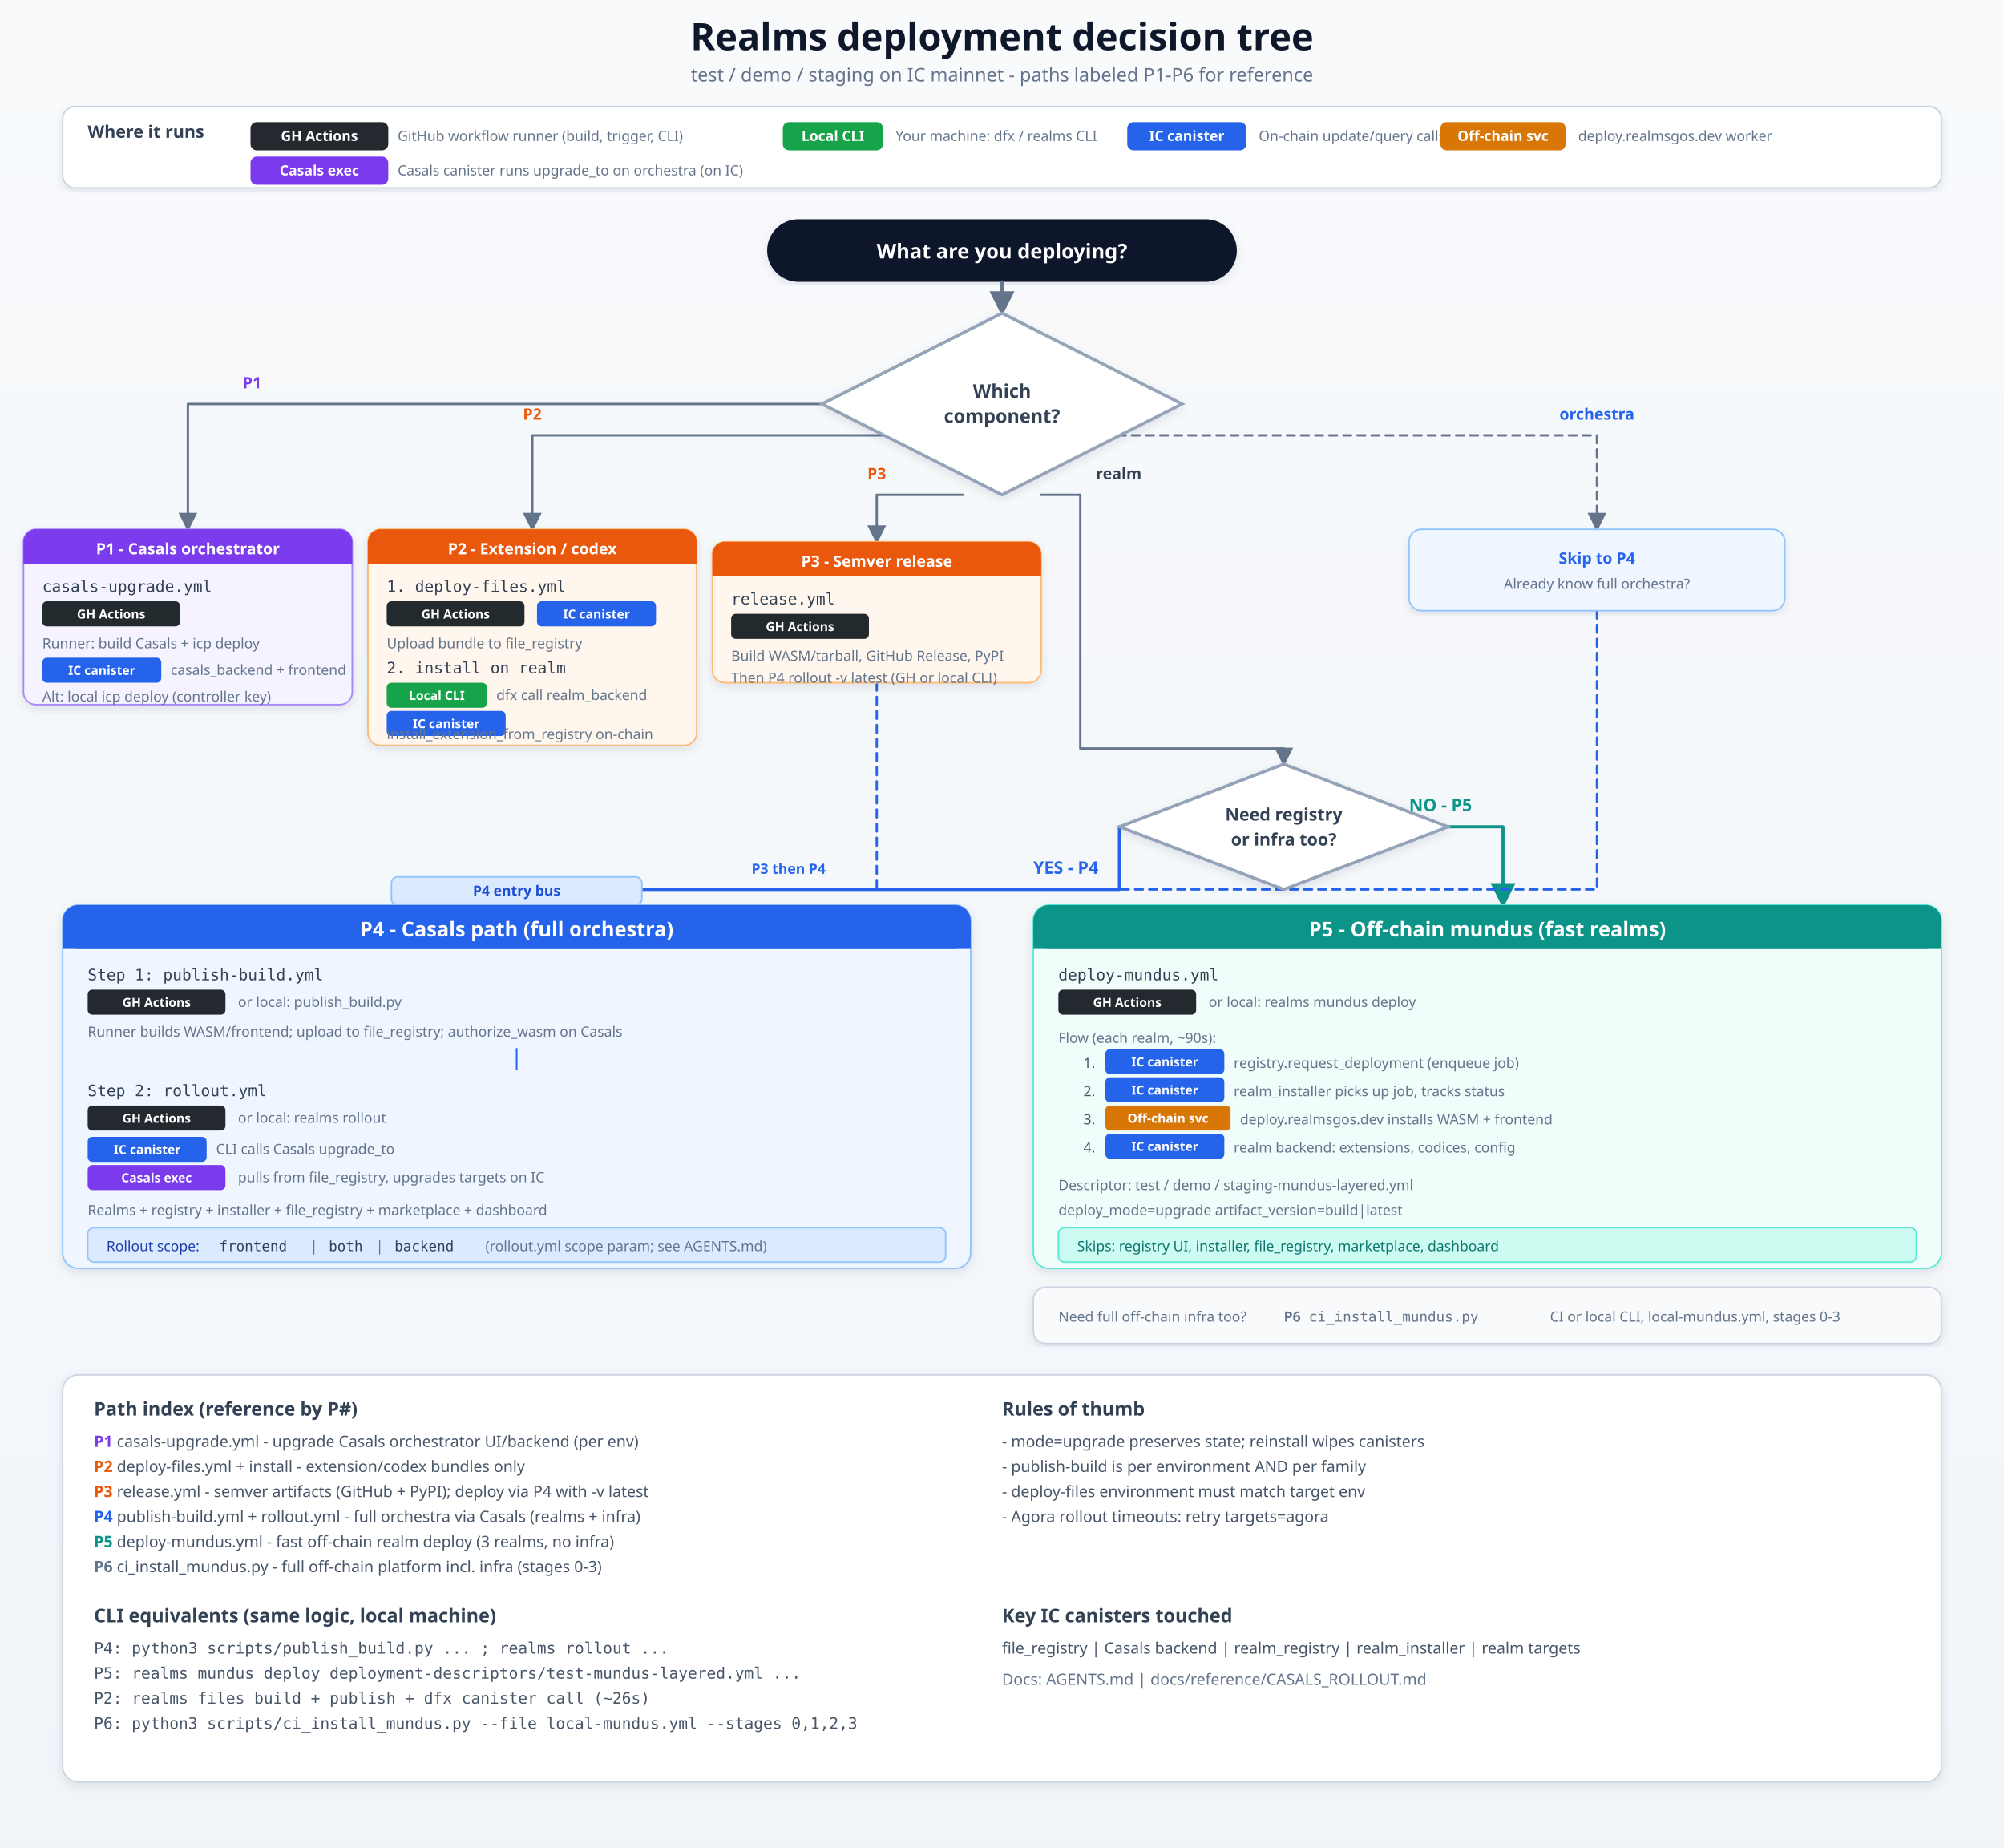
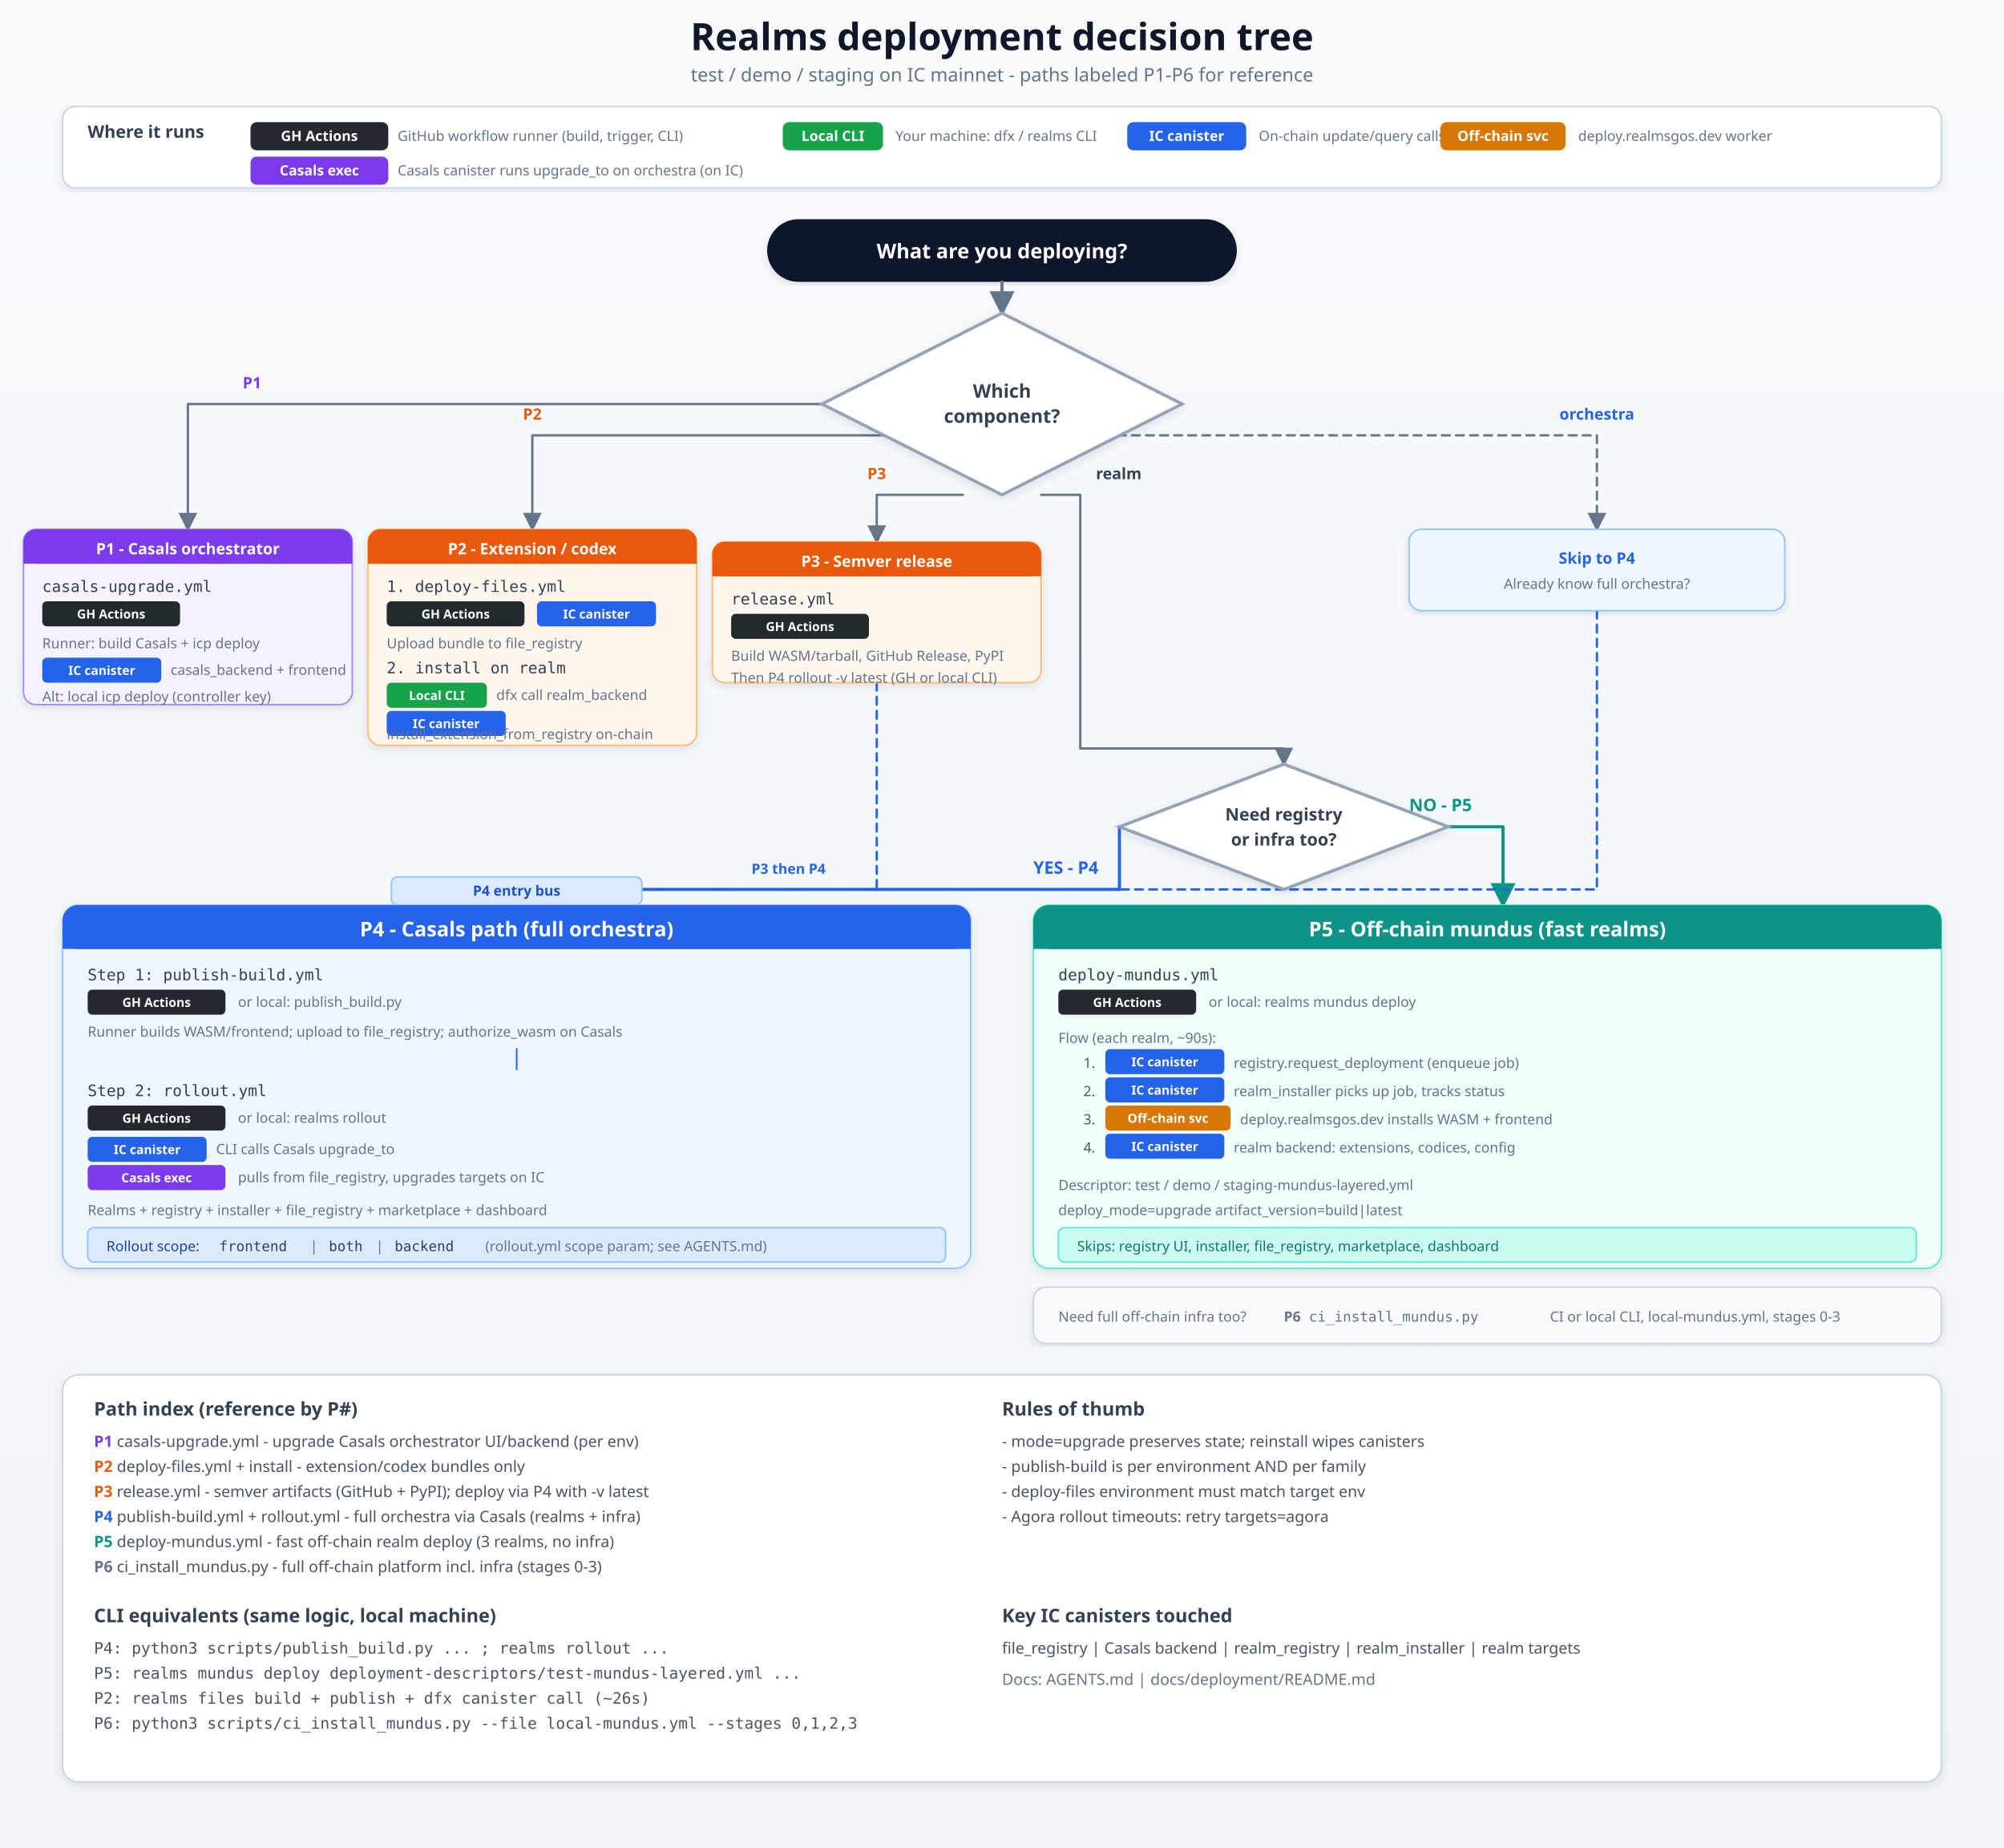
<svg xmlns="http://www.w3.org/2000/svg" width="1280" height="1180" viewBox="0 0 1280 1180">
  <defs>
    <linearGradient id="bg" x1="0" y1="0" x2="0" y2="1">
      <stop offset="0%" stop-color="#f8fafc" />
      <stop offset="100%" stop-color="#f1f5f9" />
    </linearGradient>
    <filter id="shadow" x="-6%" y="-6%" width="112%" height="112%">
      <feDropShadow dx="0" dy="2" stdDeviation="3" flood-color="#0f172a" flood-opacity="0.1" />
    </filter>
    <marker id="arrow" markerWidth="8" markerHeight="8" refX="7" refY="4" orient="auto">
      <path d="M0,0 L8,4 L0,8 Z" fill="#64748b" />
    </marker>
    <marker id="arrow-blue" markerWidth="8" markerHeight="8" refX="7" refY="4" orient="auto">
      <path d="M0,0 L8,4 L0,8 Z" fill="#2563eb" />
    </marker>
    <marker id="arrow-teal" markerWidth="8" markerHeight="8" refX="7" refY="4" orient="auto">
      <path d="M0,0 L8,4 L0,8 Z" fill="#0d9488" />
    </marker>
  </defs>
  <rect width="1280" height="1180" fill="url(#bg)" />
  <text x="640" y="32" font-size="24" font-weight="700" fill="#0f172a" text-anchor="middle" font-family="system-ui,sans-serif">Realms deployment decision tree</text>
  <text x="640" y="52" font-size="12" fill="#64748b" text-anchor="middle" font-family="system-ui,sans-serif">test / demo / staging on IC mainnet - paths labeled P1-P6 for reference</text>
  <g filter="url(#shadow)">
    <rect x="40" y="68" width="1200" height="52" rx="8" fill="#ffffff" stroke="#cbd5e1" />
    <text x="56" y="88" font-size="11" font-weight="700" fill="#334155" font-family="system-ui,sans-serif">Where it runs</text>
  </g>
  <rect x="160" y="78" width="88" height="18" rx="4" fill="#24292f" />
  <text x="204" y="90" font-size="9" font-weight="600" fill="#ffffff" text-anchor="middle" font-family="system-ui,sans-serif">GH Actions</text>
  <text x="254" y="90" font-size="9" fill="#64748b" font-family="system-ui,sans-serif">GitHub workflow runner (build, trigger, CLI)</text>
  <rect x="500" y="78" width="64" height="18" rx="4" fill="#16a34a" />
  <text x="532" y="90" font-size="9" font-weight="600" fill="#ffffff" text-anchor="middle" font-family="system-ui,sans-serif">Local CLI</text>
  <text x="572" y="90" font-size="9" fill="#64748b" font-family="system-ui,sans-serif">Your machine: dfx / realms CLI</text>
  <rect x="720" y="78" width="76" height="18" rx="4" fill="#2563eb" />
  <text x="758" y="90" font-size="9" font-weight="600" fill="#ffffff" text-anchor="middle" font-family="system-ui,sans-serif">IC canister</text>
  <text x="804" y="90" font-size="9" fill="#64748b" font-family="system-ui,sans-serif">On-chain update/query calls</text>
  <rect x="920" y="78" width="80" height="18" rx="4" fill="#d97706" />
  <text x="960" y="90" font-size="9" font-weight="600" fill="#ffffff" text-anchor="middle" font-family="system-ui,sans-serif">Off-chain svc</text>
  <text x="1008" y="90" font-size="9" fill="#64748b" font-family="system-ui,sans-serif">deploy.realmsgos.dev worker</text>
  <rect x="160" y="100" width="88" height="18" rx="4" fill="#7c3aed" />
  <text x="204" y="112" font-size="9" font-weight="600" fill="#ffffff" text-anchor="middle" font-family="system-ui,sans-serif">Casals exec</text>
  <text x="254" y="112" font-size="9" fill="#64748b" font-family="system-ui,sans-serif">Casals canister runs upgrade_to on orchestra (on IC)</text>
  <g filter="url(#shadow)">
    <rect x="490" y="140" width="300" height="40" rx="20" fill="#0f172a" />
    <text x="640" y="165" font-size="13" font-weight="600" fill="#ffffff" text-anchor="middle" font-family="system-ui,sans-serif">What are you deploying?</text>
  </g>
  <g fill="none" stroke-linecap="round" stroke-linejoin="round">
    <path d="M640,180 L640,200" stroke="#64748b" stroke-width="2" marker-end="url(#arrow)" />
    <path d="M525,258 L120,258 L120,338" stroke="#64748b" stroke-width="1.5" marker-end="url(#arrow)" />
    <path d="M575,278 L340,278 L340,338" stroke="#64748b" stroke-width="1.5" marker-end="url(#arrow)" />
    <path d="M615,316 L560,316 L560,346" stroke="#64748b" stroke-width="1.5" marker-end="url(#arrow)" />
    <path d="M665,316 L690,316 L690,478 L820,478 L820,488" stroke="#64748b" stroke-width="1.5" marker-end="url(#arrow)" />
    <path d="M705,278 L1020,278 L1020,338" stroke="#64748b" stroke-width="1.5" stroke-dasharray="5 4" marker-end="url(#arrow)" />
    <path d="M715,528 L715,568 L330,568 L330,578" stroke="#2563eb" stroke-width="2" marker-end="url(#arrow-blue)" />
    <path d="M925,528 L960,528 L960,578" stroke="#0d9488" stroke-width="2" marker-end="url(#arrow-teal)" />
    <path d="M560,436 L560,568 L330,568" stroke="#2563eb" stroke-width="1.5" stroke-dasharray="5 4" />
    <path d="M1020,390 L1020,568 L330,568" stroke="#2563eb" stroke-width="1.5" stroke-dasharray="5 4" />
  </g>
  <text x="155" y="248" font-size="10" font-weight="700" fill="#7c3aed" font-family="system-ui,sans-serif">P1</text>
  <text x="340" y="268" font-size="10" font-weight="700" fill="#ea580c" text-anchor="middle" font-family="system-ui,sans-serif">P2</text>
  <text x="560" y="306" font-size="10" font-weight="700" fill="#ea580c" text-anchor="middle" font-family="system-ui,sans-serif">P3</text>
  <text x="700" y="306" font-size="10" font-weight="700" fill="#334155" font-family="system-ui,sans-serif">realm</text>
  <text x="1020" y="268" font-size="10" font-weight="700" fill="#2563eb" text-anchor="middle" font-family="system-ui,sans-serif">orchestra</text>
  <text x="660" y="558" font-size="11" font-weight="700" fill="#2563eb" font-family="system-ui,sans-serif">YES - P4</text>
  <text x="900" y="518" font-size="11" font-weight="700" fill="#0d9488" font-family="system-ui,sans-serif">NO - P5</text>
  <text x="480" y="558" font-size="9" font-weight="600" fill="#2563eb" font-family="system-ui,sans-serif">P3 then P4</text>
  <polygon points="640,200 755,258 640,316 525,258" fill="#ffffff" stroke="#94a3b8" stroke-width="2" filter="url(#shadow)" />
  <text x="640" y="254" font-size="12" font-weight="600" fill="#334155" text-anchor="middle" font-family="system-ui,sans-serif">Which</text>
  <text x="640" y="270" font-size="12" font-weight="600" fill="#334155" text-anchor="middle" font-family="system-ui,sans-serif">component?</text>
  <g filter="url(#shadow)">
    <rect x="15" y="338" width="210" height="112" rx="8" fill="#f5f3ff" stroke="#a78bfa" />
    <rect x="15" y="338" width="210" height="22" rx="8" fill="#7c3aed" />
    <rect x="15" y="352" width="210" height="8" fill="#7c3aed" />
    <text x="120" y="354" font-size="10" font-weight="700" fill="#ffffff" text-anchor="middle" font-family="system-ui,sans-serif">P1 - Casals orchestrator</text>
    <text x="27" y="378" font-size="10" fill="#334155" font-family="ui-monospace,monospace">casals-upgrade.yml</text>
    <rect x="27" y="384" width="88" height="16" rx="3" fill="#24292f" />
    <text x="71" y="395" font-size="8" font-weight="600" fill="#fff" text-anchor="middle" font-family="system-ui,sans-serif">GH Actions</text>
    <text x="27" y="414" font-size="9" fill="#64748b" font-family="system-ui,sans-serif">Runner: build Casals + icp deploy</text>
    <rect x="27" y="420" width="76" height="16" rx="3" fill="#2563eb" />
    <text x="65" y="431" font-size="8" font-weight="600" fill="#fff" text-anchor="middle" font-family="system-ui,sans-serif">IC canister</text>
    <text x="109" y="431" font-size="9" fill="#64748b" font-family="system-ui,sans-serif">casals_backend + frontend</text>
    <text x="27" y="448" font-size="9" fill="#64748b" font-family="system-ui,sans-serif">Alt: local icp deploy (controller key)</text>
  </g>
  <g filter="url(#shadow)">
    <rect x="235" y="338" width="210" height="138" rx="8" fill="#fff7ed" stroke="#fdba74" />
    <rect x="235" y="338" width="210" height="22" rx="8" fill="#ea580c" />
    <rect x="235" y="352" width="210" height="8" fill="#ea580c" />
    <text x="340" y="354" font-size="10" font-weight="700" fill="#ffffff" text-anchor="middle" font-family="system-ui,sans-serif">P2 - Extension / codex</text>
    <text x="247" y="378" font-size="10" fill="#334155" font-family="ui-monospace,monospace">1. deploy-files.yml</text>
    <rect x="247" y="384" width="88" height="16" rx="3" fill="#24292f" />
    <text x="291" y="395" font-size="8" font-weight="600" fill="#fff" text-anchor="middle" font-family="system-ui,sans-serif">GH Actions</text>
    <rect x="343" y="384" width="76" height="16" rx="3" fill="#2563eb" />
    <text x="381" y="395" font-size="8" font-weight="600" fill="#fff" text-anchor="middle" font-family="system-ui,sans-serif">IC canister</text>
    <text x="247" y="414" font-size="9" fill="#64748b" font-family="system-ui,sans-serif">Upload bundle to file_registry</text>
    <text x="247" y="430" font-size="10" fill="#334155" font-family="ui-monospace,monospace">2. install on realm</text>
    <rect x="247" y="436" width="64" height="16" rx="3" fill="#16a34a" />
    <text x="279" y="447" font-size="8" font-weight="600" fill="#fff" text-anchor="middle" font-family="system-ui,sans-serif">Local CLI</text>
    <text x="317" y="447" font-size="9" fill="#64748b" font-family="system-ui,sans-serif">dfx call realm_backend</text>
    <rect x="247" y="454" width="76" height="16" rx="3" fill="#2563eb" />
    <text x="285" y="465" font-size="8" font-weight="600" fill="#fff" text-anchor="middle" font-family="system-ui,sans-serif">IC canister</text>
    <text x="247" y="472" font-size="9" fill="#64748b" font-family="system-ui,sans-serif">install_extension_from_registry on-chain</text>
  </g>
  <g filter="url(#shadow)">
    <rect x="455" y="346" width="210" height="90" rx="8" fill="#fff7ed" stroke="#fdba74" />
    <rect x="455" y="346" width="210" height="22" rx="8" fill="#ea580c" />
    <rect x="455" y="360" width="210" height="8" fill="#ea580c" />
    <text x="560" y="362" font-size="10" font-weight="700" fill="#ffffff" text-anchor="middle" font-family="system-ui,sans-serif">P3 - Semver release</text>
    <text x="467" y="386" font-size="10" fill="#334155" font-family="ui-monospace,monospace">release.yml</text>
    <rect x="467" y="392" width="88" height="16" rx="3" fill="#24292f" />
    <text x="511" y="403" font-size="8" font-weight="600" fill="#fff" text-anchor="middle" font-family="system-ui,sans-serif">GH Actions</text>
    <text x="467" y="422" font-size="9" fill="#64748b" font-family="system-ui,sans-serif">Build WASM/tarball, GitHub Release, PyPI</text>
    <text x="467" y="436" font-size="9" fill="#64748b" font-family="system-ui,sans-serif">Then P4 rollout -v latest (GH or local CLI)</text>
  </g>
  <g filter="url(#shadow)">
    <rect x="900" y="338" width="240" height="52" rx="8" fill="#eff6ff" stroke="#93c5fd" />
    <text x="1020" y="360" font-size="10" font-weight="600" fill="#2563eb" text-anchor="middle" font-family="system-ui,sans-serif">Skip to P4</text>
    <text x="1020" y="376" font-size="9" fill="#64748b" text-anchor="middle" font-family="system-ui,sans-serif">Already know full orchestra?</text>
  </g>
  <polygon points="820,488 925,528 820,568 715,528" fill="#ffffff" stroke="#94a3b8" stroke-width="2" filter="url(#shadow)" />
  <text x="820" y="524" font-size="11" font-weight="600" fill="#334155" text-anchor="middle" font-family="system-ui,sans-serif">Need registry</text>
  <text x="820" y="540" font-size="11" font-weight="600" fill="#334155" text-anchor="middle" font-family="system-ui,sans-serif">or infra too?</text>
  <rect x="250" y="560" width="160" height="18" rx="4" fill="#dbeafe" stroke="#93c5fd" />
  <text x="330" y="572" font-size="9" font-weight="600" fill="#1d4ed8" text-anchor="middle" font-family="system-ui,sans-serif">P4 entry bus</text>
  <g filter="url(#shadow)">
    <rect x="40" y="578" width="580" height="232" rx="10" fill="#eff6ff" stroke="#93c5fd" />
    <rect x="40" y="578" width="580" height="28" rx="10" fill="#2563eb" />
    <rect x="40" y="594" width="580" height="12" fill="#2563eb" />
    <text x="330" y="598" font-size="13" font-weight="700" fill="#ffffff" text-anchor="middle" font-family="system-ui,sans-serif">P4 - Casals path (full orchestra)</text>
  </g>
  <text x="56" y="626" font-size="10" fill="#334155" font-family="ui-monospace,monospace">Step 1: publish-build.yml</text>
  <rect x="56" y="632" width="88" height="16" rx="3" fill="#24292f" />
  <text x="100" y="643" font-size="8" font-weight="600" fill="#fff" text-anchor="middle" font-family="system-ui,sans-serif">GH Actions</text>
  <text x="152" y="643" font-size="9" fill="#64748b" font-family="system-ui,sans-serif">or local: publish_build.py</text>
  <text x="56" y="662" font-size="9" fill="#64748b" font-family="system-ui,sans-serif">Runner builds WASM/frontend; upload to file_registry; authorize_wasm on Casals</text>
  <text x="330" y="680" font-size="14" fill="#2563eb" text-anchor="middle" font-family="system-ui,sans-serif">|</text>
  <text x="56" y="700" font-size="10" fill="#334155" font-family="ui-monospace,monospace">Step 2: rollout.yml</text>
  <rect x="56" y="706" width="88" height="16" rx="3" fill="#24292f" />
  <text x="100" y="717" font-size="8" font-weight="600" fill="#fff" text-anchor="middle" font-family="system-ui,sans-serif">GH Actions</text>
  <text x="152" y="717" font-size="9" fill="#64748b" font-family="system-ui,sans-serif">or local: realms rollout</text>
  <rect x="56" y="726" width="76" height="16" rx="3" fill="#2563eb" />
  <text x="94" y="737" font-size="8" font-weight="600" fill="#fff" text-anchor="middle" font-family="system-ui,sans-serif">IC canister</text>
  <text x="138" y="737" font-size="9" fill="#64748b" font-family="system-ui,sans-serif">CLI calls Casals upgrade_to</text>
  <rect x="56" y="744" width="88" height="16" rx="3" fill="#7c3aed" />
  <text x="100" y="755" font-size="8" font-weight="600" fill="#fff" text-anchor="middle" font-family="system-ui,sans-serif">Casals exec</text>
  <text x="152" y="755" font-size="9" fill="#64748b" font-family="system-ui,sans-serif">pulls from file_registry, upgrades targets on IC</text>
  <text x="56" y="776" font-size="9" fill="#64748b" font-family="system-ui,sans-serif">Realms + registry + installer + file_registry + marketplace + dashboard</text>
  <rect x="56" y="784" width="548" height="22" rx="4" fill="#dbeafe" stroke="#93c5fd" />
  <text x="68" y="799" font-size="9" fill="#1e40af" font-family="system-ui,sans-serif">Rollout scope: </text>
  <text x="140" y="799" font-size="9" fill="#334155" font-family="ui-monospace,monospace">frontend</text>
  <text x="198" y="799" font-size="9" fill="#64748b" font-family="system-ui,sans-serif"> | </text>
  <text x="210" y="799" font-size="9" fill="#334155" font-family="ui-monospace,monospace">both</text>
  <text x="240" y="799" font-size="9" fill="#64748b" font-family="system-ui,sans-serif"> | </text>
  <text x="252" y="799" font-size="9" fill="#334155" font-family="ui-monospace,monospace">backend</text>
  <text x="310" y="799" font-size="9" fill="#64748b" font-family="system-ui,sans-serif"> (rollout.yml scope param; see AGENTS.md)</text>
  <g filter="url(#shadow)">
    <rect x="660" y="578" width="580" height="232" rx="10" fill="#f0fdfa" stroke="#5eead4" />
    <rect x="660" y="578" width="580" height="28" rx="10" fill="#0d9488" />
    <rect x="660" y="594" width="580" height="12" fill="#0d9488" />
    <text x="950" y="598" font-size="13" font-weight="700" fill="#ffffff" text-anchor="middle" font-family="system-ui,sans-serif">P5 - Off-chain mundus (fast realms)</text>
  </g>
  <text x="676" y="626" font-size="10" fill="#334155" font-family="ui-monospace,monospace">deploy-mundus.yml</text>
  <rect x="676" y="632" width="88" height="16" rx="3" fill="#24292f" />
  <text x="720" y="643" font-size="8" font-weight="600" fill="#fff" text-anchor="middle" font-family="system-ui,sans-serif">GH Actions</text>
  <text x="772" y="643" font-size="9" fill="#64748b" font-family="system-ui,sans-serif">or local: realms mundus deploy</text>
  <text x="676" y="666" font-size="9" fill="#64748b" font-family="system-ui,sans-serif">Flow (each realm, ~90s):</text>
  <text x="692" y="682" font-size="9" fill="#475569" font-family="system-ui,sans-serif">1.</text>
  <rect x="706" y="670" width="76" height="16" rx="3" fill="#2563eb" />
  <text x="744" y="681" font-size="8" font-weight="600" fill="#fff" text-anchor="middle" font-family="system-ui,sans-serif">IC canister</text>
  <text x="788" y="682" font-size="9" fill="#64748b" font-family="system-ui,sans-serif">registry.request_deployment (enqueue job)</text>
  <text x="692" y="700" font-size="9" fill="#475569" font-family="system-ui,sans-serif">2.</text>
  <rect x="706" y="688" width="76" height="16" rx="3" fill="#2563eb" />
  <text x="744" y="699" font-size="8" font-weight="600" fill="#fff" text-anchor="middle" font-family="system-ui,sans-serif">IC canister</text>
  <text x="788" y="700" font-size="9" fill="#64748b" font-family="system-ui,sans-serif">realm_installer picks up job, tracks status</text>
  <text x="692" y="718" font-size="9" fill="#475569" font-family="system-ui,sans-serif">3.</text>
  <rect x="706" y="706" width="80" height="16" rx="3" fill="#d97706" />
  <text x="746" y="717" font-size="8" font-weight="600" fill="#fff" text-anchor="middle" font-family="system-ui,sans-serif">Off-chain svc</text>
  <text x="792" y="718" font-size="9" fill="#64748b" font-family="system-ui,sans-serif">deploy.realmsgos.dev installs WASM + frontend</text>
  <text x="692" y="736" font-size="9" fill="#475569" font-family="system-ui,sans-serif">4.</text>
  <rect x="706" y="724" width="76" height="16" rx="3" fill="#2563eb" />
  <text x="744" y="735" font-size="8" font-weight="600" fill="#fff" text-anchor="middle" font-family="system-ui,sans-serif">IC canister</text>
  <text x="788" y="736" font-size="9" fill="#64748b" font-family="system-ui,sans-serif">realm backend: extensions, codices, config</text>
  <text x="676" y="760" font-size="9" fill="#64748b" font-family="system-ui,sans-serif">Descriptor: test / demo / staging-mundus-layered.yml</text>
  <text x="676" y="776" font-size="9" fill="#64748b" font-family="system-ui,sans-serif">deploy_mode=upgrade  artifact_version=build|latest</text>
  <rect x="676" y="784" width="548" height="22" rx="4" fill="#ccfbf1" stroke="#5eead4" />
  <text x="688" y="799" font-size="9" fill="#0f766e" font-family="system-ui,sans-serif">Skips: registry UI, installer, file_registry, marketplace, dashboard</text>
  <g filter="url(#shadow)">
    <rect x="660" y="822" width="580" height="36" rx="8" fill="#f8fafc" stroke="#cbd5e1" />
    <text x="676" y="844" font-size="9" fill="#64748b" font-family="system-ui,sans-serif">Need full off-chain infra too?</text>
    <text x="820" y="844" font-size="9" font-weight="700" fill="#64748b" font-family="system-ui,sans-serif">P6</text>
    <text x="836" y="844" font-size="9" fill="#64748b" font-family="ui-monospace,monospace">ci_install_mundus.py</text>
    <text x="990" y="844" font-size="9" fill="#64748b" font-family="system-ui,sans-serif">CI or local CLI, local-mundus.yml, stages 0-3</text>
  </g>
  <g filter="url(#shadow)">
    <rect x="40" y="878" width="1200" height="260" rx="10" fill="#ffffff" stroke="#cbd5e1" />
  </g>
  <text x="60" y="904" font-size="12" font-weight="600" fill="#334155" font-family="system-ui,sans-serif">Path index (reference by P#)</text>
  <text x="60" y="924" font-size="10" fill="#475569" font-family="system-ui,sans-serif">
    <tspan font-weight="700" fill="#7c3aed">P1</tspan> casals-upgrade.yml - upgrade Casals orchestrator UI/backend (per env)</text>
  <text x="60" y="940" font-size="10" fill="#475569" font-family="system-ui,sans-serif">
    <tspan font-weight="700" fill="#ea580c">P2</tspan> deploy-files.yml + install - extension/codex bundles only</text>
  <text x="60" y="956" font-size="10" fill="#475569" font-family="system-ui,sans-serif">
    <tspan font-weight="700" fill="#ea580c">P3</tspan> release.yml - semver artifacts (GitHub + PyPI); deploy via P4 with -v latest</text>
  <text x="60" y="972" font-size="10" fill="#475569" font-family="system-ui,sans-serif">
    <tspan font-weight="700" fill="#2563eb">P4</tspan> publish-build.yml + rollout.yml - full orchestra via Casals (realms + infra)</text>
  <text x="60" y="988" font-size="10" fill="#475569" font-family="system-ui,sans-serif">
    <tspan font-weight="700" fill="#0d9488">P5</tspan> deploy-mundus.yml - fast off-chain realm deploy (3 realms, no infra)</text>
  <text x="60" y="1004" font-size="10" fill="#475569" font-family="system-ui,sans-serif">
    <tspan font-weight="700" fill="#64748b">P6</tspan> ci_install_mundus.py - full off-chain platform incl. infra (stages 0-3)</text>
  <text x="640" y="904" font-size="12" font-weight="600" fill="#334155" font-family="system-ui,sans-serif">Rules of thumb</text>
  <text x="640" y="924" font-size="10" fill="#475569" font-family="system-ui,sans-serif">- mode=upgrade preserves state; reinstall wipes canisters</text>
  <text x="640" y="940" font-size="10" fill="#475569" font-family="system-ui,sans-serif">- publish-build is per environment AND per family</text>
  <text x="640" y="956" font-size="10" fill="#475569" font-family="system-ui,sans-serif">- deploy-files environment must match target env</text>
  <text x="640" y="972" font-size="10" fill="#475569" font-family="system-ui,sans-serif">- Agora rollout timeouts: retry targets=agora</text>
  <text x="60" y="1036" font-size="12" font-weight="600" fill="#334155" font-family="system-ui,sans-serif">CLI equivalents (same logic, local machine)</text>
  <text x="60" y="1056" font-size="10" fill="#475569" font-family="ui-monospace,monospace">P4: python3 scripts/publish_build.py ... ; realms rollout ...</text>
  <text x="60" y="1072" font-size="10" fill="#475569" font-family="ui-monospace,monospace">P5: realms mundus deploy deployment-descriptors/test-mundus-layered.yml ...</text>
  <text x="60" y="1088" font-size="10" fill="#475569" font-family="ui-monospace,monospace">P2: realms files build + publish + dfx canister call (~26s)</text>
  <text x="60" y="1104" font-size="10" fill="#475569" font-family="ui-monospace,monospace">P6: python3 scripts/ci_install_mundus.py --file local-mundus.yml --stages 0,1,2,3</text>
  <text x="640" y="1036" font-size="12" font-weight="600" fill="#334155" font-family="system-ui,sans-serif">Key IC canisters touched</text>
  <text x="640" y="1056" font-size="10" fill="#475569" font-family="system-ui,sans-serif">file_registry | Casals backend | realm_registry | realm_installer | realm targets</text>
-   <text x="640" y="1076" font-size="10" fill="#64748b" font-family="system-ui,sans-serif">Docs: AGENTS.md | docs/reference/CASALS_ROLLOUT.md</text>
+   <text x="640" y="1076" font-size="10" fill="#64748b" font-family="system-ui,sans-serif">Docs: AGENTS.md | docs/deployment/README.md</text>
</svg>
